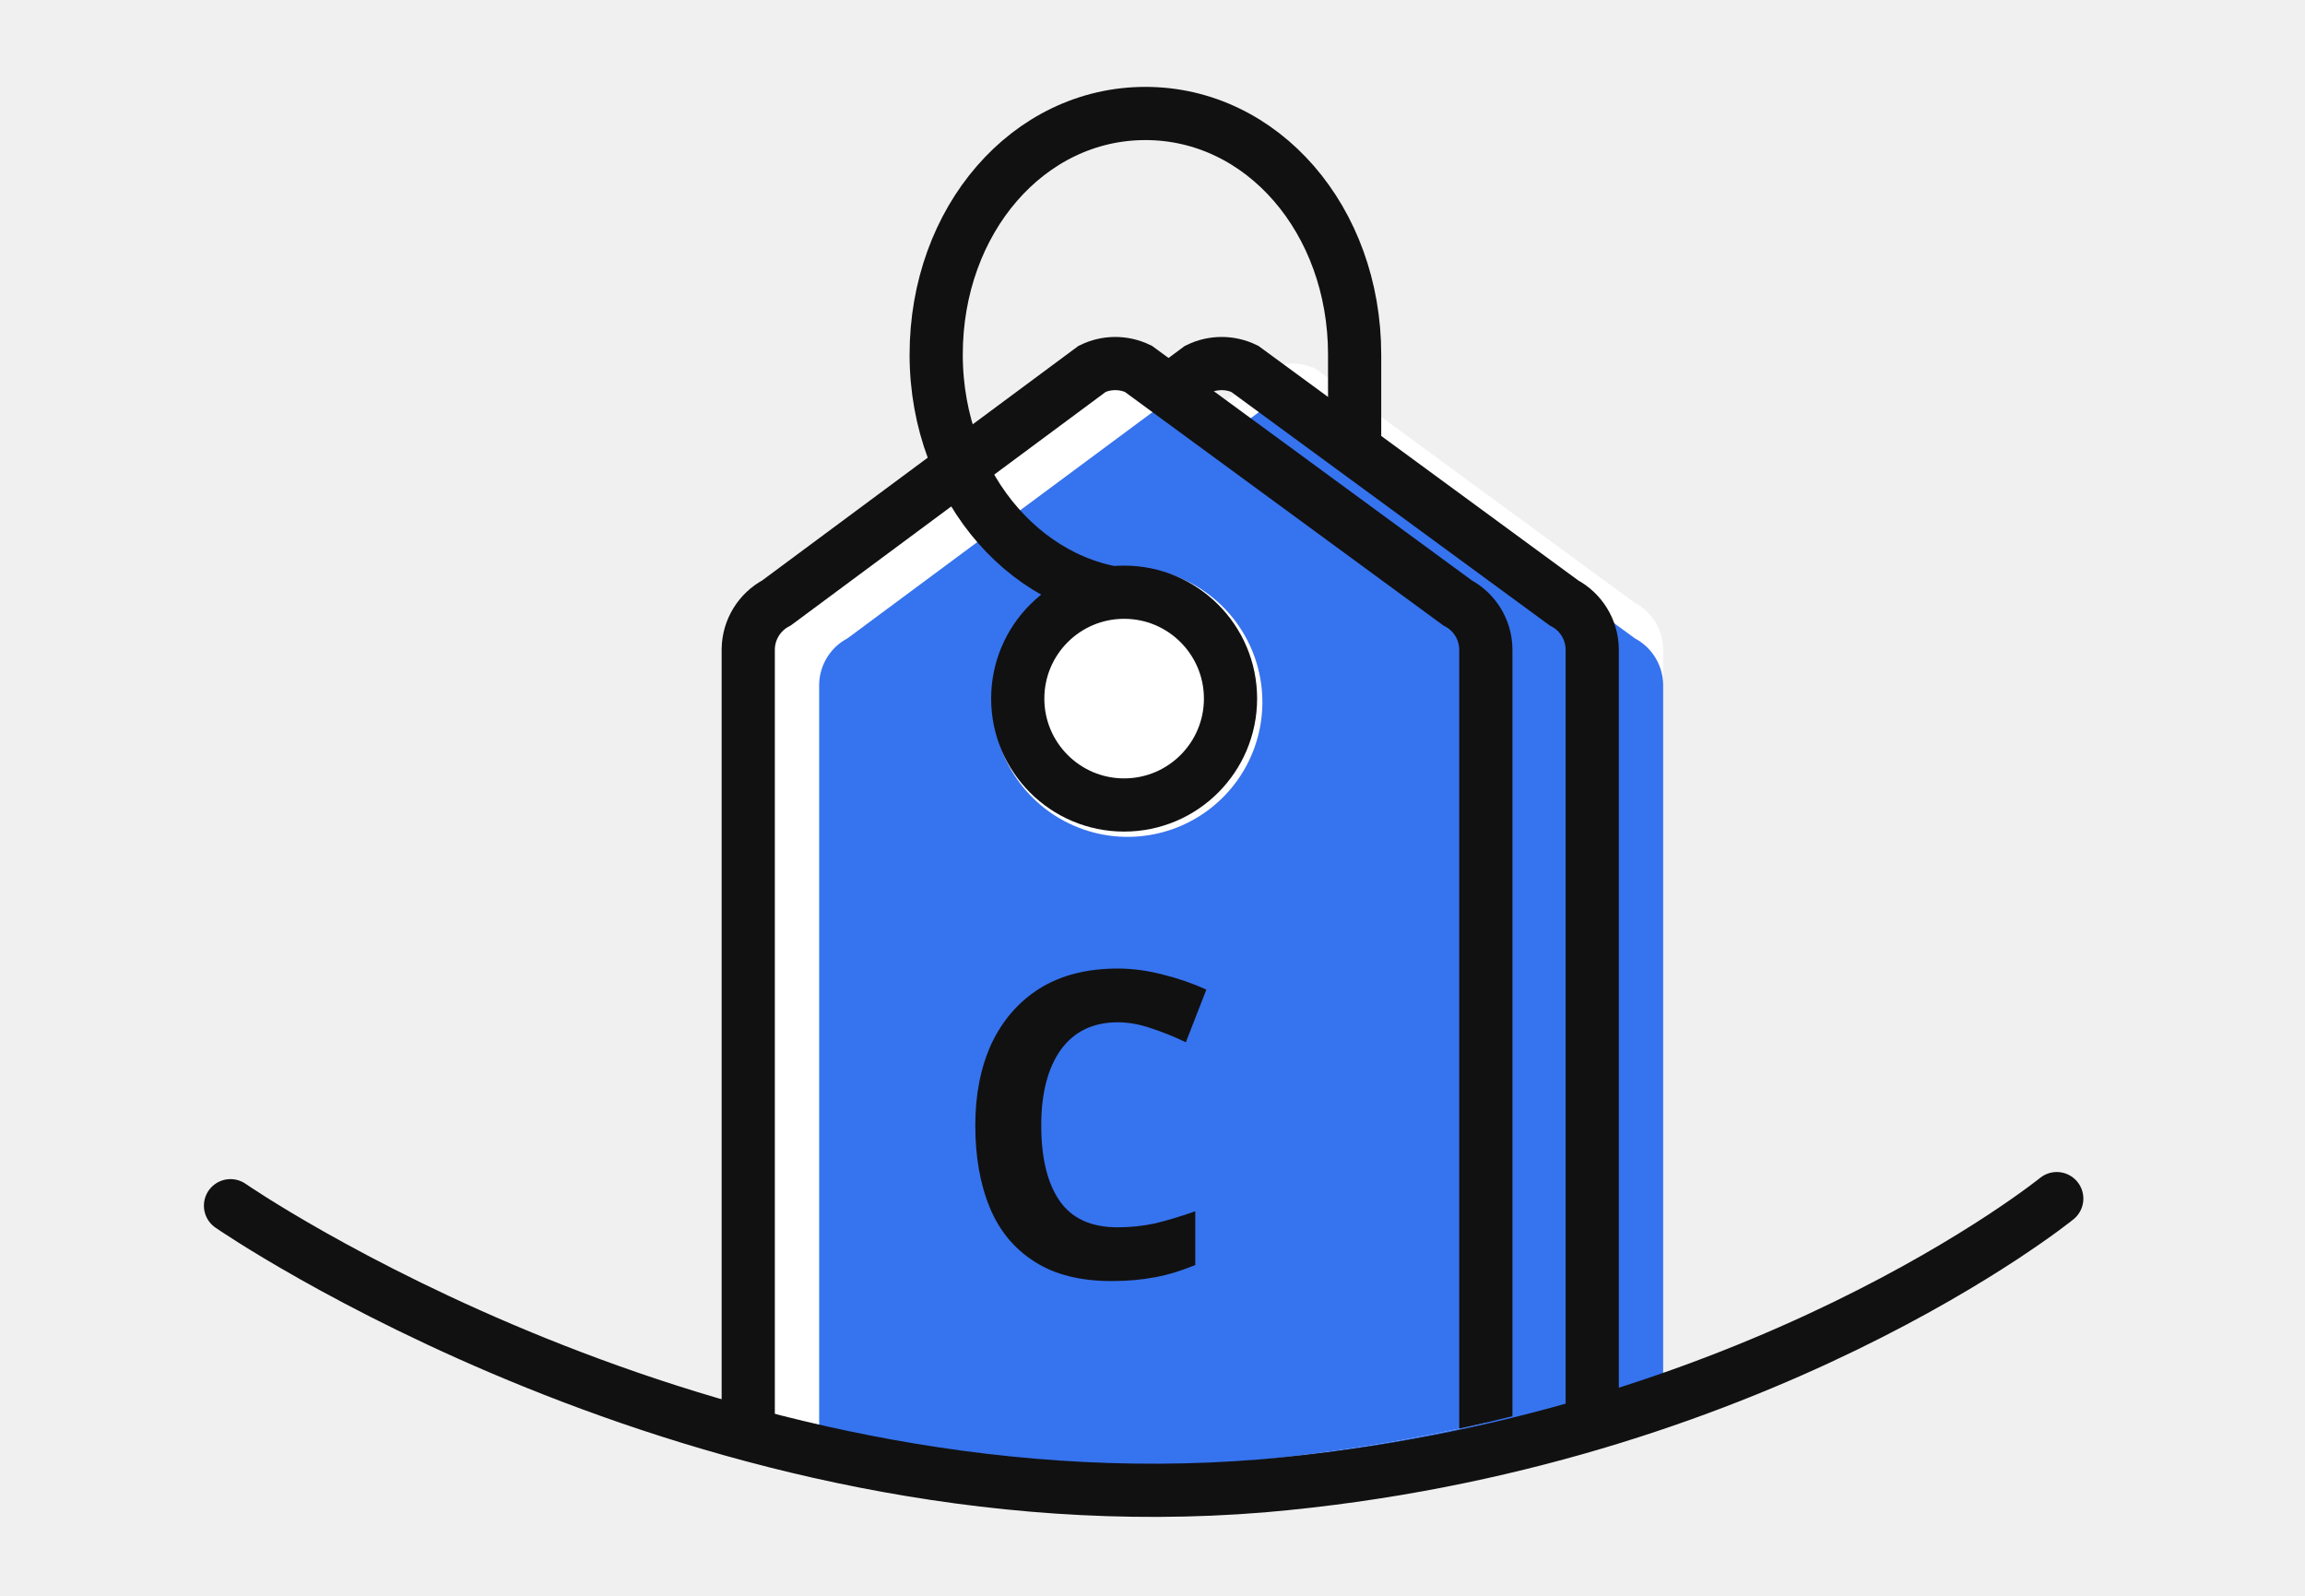
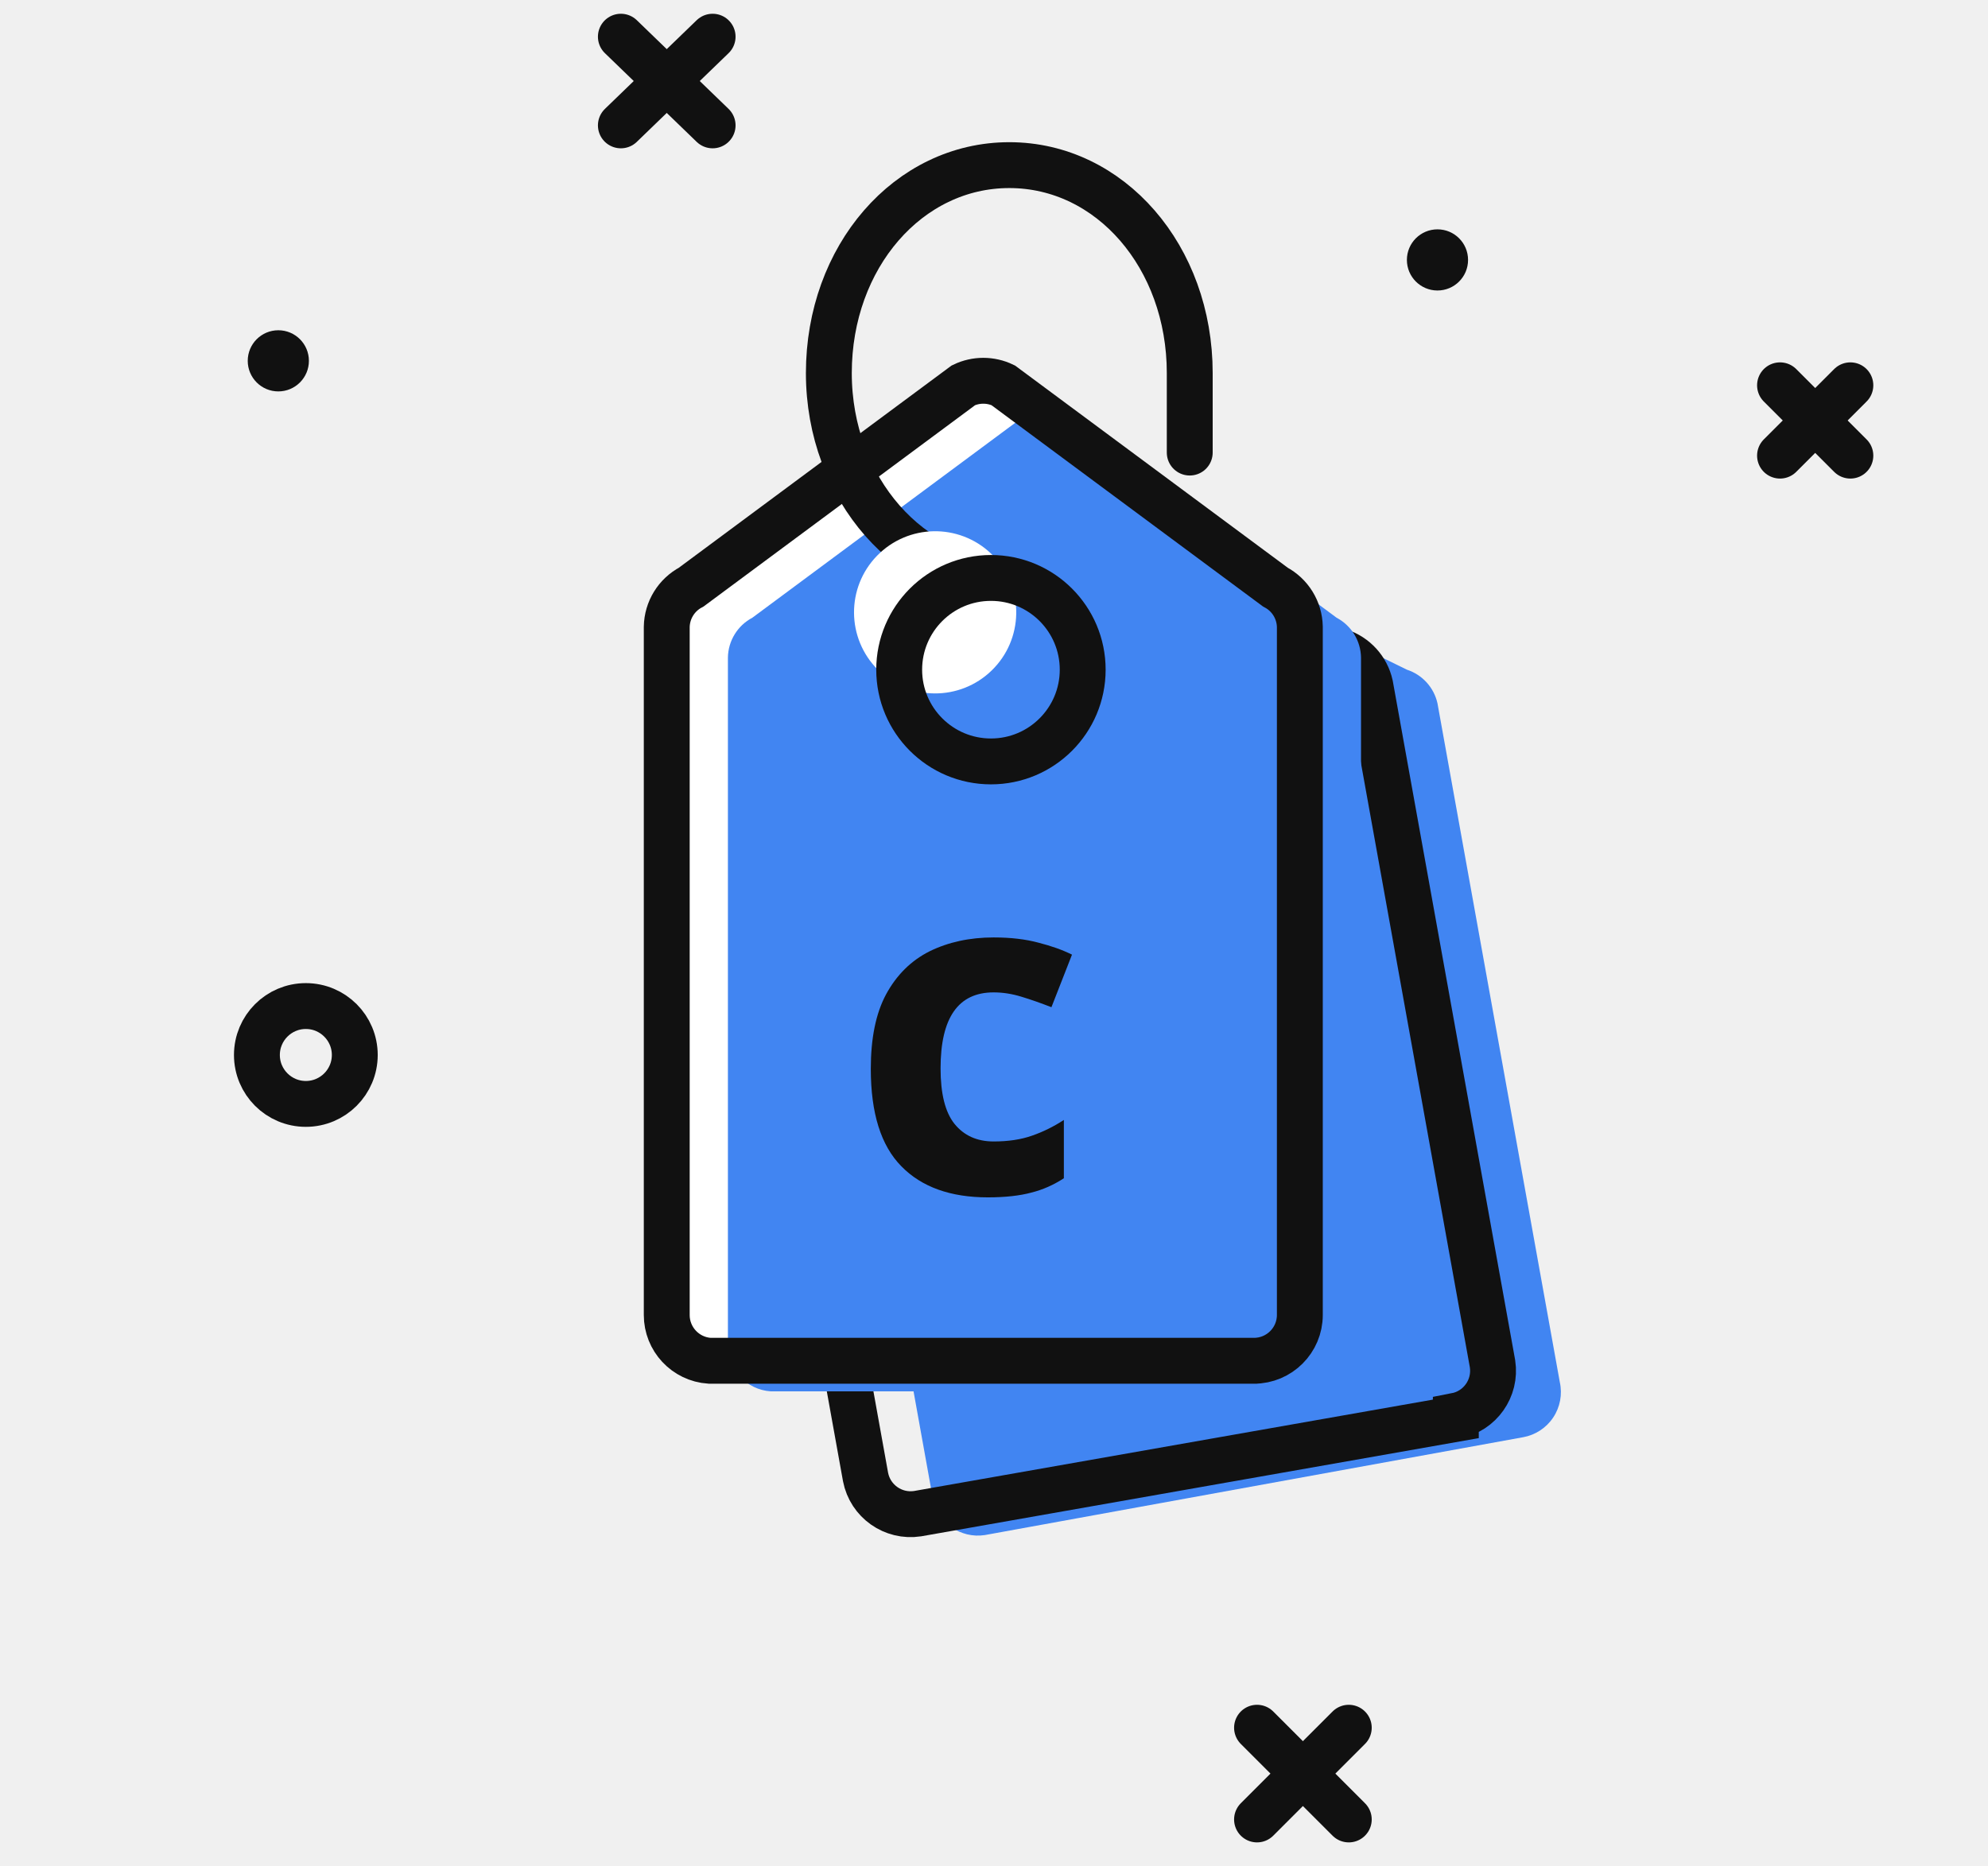
- <svg xmlns="http://www.w3.org/2000/svg" width="65" height="45" viewBox="0 0 65 45">
+ <svg xmlns="http://www.w3.org/2000/svg" width="65" height="61" viewBox="0 0 65 61">
  <defs>
    <clipPath id="clip-path">
-       <path id="패스_840782" data-name="패스 840782" d="M11,0V35.4s10.6,7.1,23.4,6a49.7,49.7,0,0,0,24.7-7V0Z" fill="none" />
-     </clipPath>
-     <clipPath id="clip-path-2">
-       <path id="패스_840788" data-name="패스 840788" d="M8,0V35.4s10.6,7.1,23.4,6a49.7,49.7,0,0,0,24.7-7V0Z" fill="none" />
-     </clipPath>
-     <clipPath id="clip-path-3">
-       <rect id="사각형_318503" data-name="사각형 318503" width="8.1" height="14.58" transform="translate(26.8 25.8)" fill="none" />
-     </clipPath>
-     <clipPath id="clip-path-5">
-       <rect id="사각형_318504" data-name="사각형 318504" width="65" height="45" fill="none" />
+       <rect id="사각형_335923" data-name="사각형 335923" width="65" height="61" fill="none" />
    </clipPath>
  </defs>
-   <g id="주유할인금액_65x45" transform="translate(32.5 22.5)">
-     <g id="그룹_422898" data-name="그룹 422898" transform="translate(-32.5 -22.5)">
-       <g id="그룹_422891" data-name="그룹 422891" clip-path="url(#clip-path)">
-         <path id="패스_840779" data-name="패스 840779" d="M45.4,42.4H27.6a1.5,1.5,0,0,1-1.5-1.5V18.3a1.5,1.5,0,0,1,.8-1.3l8.9-6.6a1.5,1.5,0,0,1,1.3,0l9,6.6a1.5,1.5,0,0,1,.8,1.3V40.9A1.5,1.5,0,0,1,45.4,42.4Z" fill="#fff" />
-         <path id="패스_840780" data-name="패스 840780" d="M45.4,43.4H27.6a1.5,1.5,0,0,1-1.5-1.5V19.3a1.5,1.5,0,0,1,.8-1.3l8.9-6.6a1.5,1.5,0,0,1,1.3,0l9,6.6a1.5,1.5,0,0,1,.8,1.3V41.9A1.5,1.5,0,0,1,45.4,43.4Z" fill="#3673ee" />
-         <path id="패스_840781" data-name="패스 840781" d="M43.4,42.4H25.6a1.5,1.5,0,0,1-1.5-1.5V18.3a1.5,1.5,0,0,1,.8-1.3l8.9-6.6a1.5,1.5,0,0,1,1.3,0l9,6.6a1.5,1.5,0,0,1,.8,1.3V40.9a1.5,1.5,0,0,1-1.5,1.5Z" fill="none" stroke="#111" stroke-miterlimit="10" stroke-width="1.5" />
+   <g id="icon_discount_oiling_65" transform="translate(32.5 30.5)">
+     <g id="그룹_448774" data-name="그룹 448774" transform="translate(-32.5 -30.5)">
+       <g id="그룹_448772" data-name="그룹 448772" clip-path="url(#clip-path)">
+         <path id="패스_858797" data-name="패스 858797" d="M49.8,47,32.2,50.2A1.5,1.5,0,0,1,30.5,49l-4-22.2a1.5,1.5,0,0,1,.6-1.4l7.6-8.1A1.5,1.5,0,0,1,36,17l10,4.9A1.5,1.5,0,0,1,47,23l4,22.2A1.5,1.5,0,0,1,49.8,47h0" fill="#4185f2" />
+         <path id="패스_858798" data-name="패스 858798" d="M47.6,46.4,30,49.5a1.5,1.5,0,0,1-1.7-1.2l-4-22.2a1.5,1.5,0,0,1,.6-1.4l7.6-8.1a1.5,1.5,0,0,1,1.3-.2l10,4.9a1.5,1.5,0,0,1,1,1.1l4,22.2a1.5,1.5,0,0,1-1.2,1.7Z" fill="none" stroke="#111" stroke-miterlimit="10" stroke-width="1.5" />
+         <path id="패스_858799" data-name="패스 858799" d="M41.1,44.5H23.2A1.5,1.5,0,0,1,21.8,43V20.5a1.5,1.5,0,0,1,.8-1.3l8.9-6.6a1.5,1.5,0,0,1,1.3,0l8.9,6.6a1.5,1.5,0,0,1,.8,1.3V43A1.5,1.5,0,0,1,41,44.5Z" fill="#fff" />
+         <path id="패스_858800" data-name="패스 858800" d="M43.1,45.5H25.2A1.5,1.5,0,0,1,23.8,44V21.5a1.5,1.5,0,0,1,.8-1.3l8.9-6.6a1.5,1.5,0,0,1,1.3,0l8.9,6.6a1.5,1.5,0,0,1,.8,1.3V44A1.5,1.5,0,0,1,43,45.5Z" fill="#4185f2" />
+         <path id="패스_858801" data-name="패스 858801" d="M41.1,44.5H23.2A1.5,1.5,0,0,1,21.8,43V20.5a1.5,1.5,0,0,1,.8-1.3l8.9-6.6a1.5,1.5,0,0,1,1.3,0l8.9,6.6a1.5,1.5,0,0,1,.8,1.3V43A1.5,1.5,0,0,1,41,44.5Z" fill="none" stroke="#111" stroke-miterlimit="10" stroke-width="1.5" />
+         <path id="패스_858802" data-name="패스 858802" d="M33,19c-3.2,0-5.9-3-5.9-6.8S29.7,5.4,33,5.4s5.9,3,5.9,6.8v2.6" fill="none" stroke="#111" stroke-linecap="round" stroke-miterlimit="10" stroke-width="1.5" />
+         <path id="패스_858803" data-name="패스 858803" d="M32.4,18.1a2.652,2.652,0,1,0,.1.1" fill="#fff" />
+         <circle id="타원_10734" data-name="타원 10734" cx="3" cy="3" r="3" transform="translate(29.4 18.9)" fill="none" stroke="#111" stroke-width="1.5" />
      </g>
-       <g id="그룹_422896" data-name="그룹 422896" clip-path="url(#clip-path-2)">
-         <path id="패스_840783" data-name="패스 840783" d="M40.4,42.4H22.6a1.5,1.5,0,0,1-1.5-1.5V18.3a1.5,1.5,0,0,1,.8-1.3l8.9-6.6a1.5,1.5,0,0,1,1.3,0l9,6.6a1.5,1.5,0,0,1,.8,1.3V40.9a1.5,1.5,0,0,1-1.5,1.5Z" fill="#fff" />
-         <path id="패스_840784" data-name="패스 840784" d="M42.4,43.4H24.6a1.5,1.5,0,0,1-1.5-1.5V19.3a1.5,1.5,0,0,1,.8-1.3l8.9-6.6a1.5,1.5,0,0,1,1.3,0l9,6.6a1.5,1.5,0,0,1,.8,1.3V41.9A1.5,1.5,0,0,1,42.4,43.4Z" fill="#3673ee" />
-         <path id="패스_840785" data-name="패스 840785" d="M40.4,42.4H22.6a1.5,1.5,0,0,1-1.5-1.5V18.3a1.5,1.5,0,0,1,.8-1.3l8.9-6.6a1.5,1.5,0,0,1,1.3,0l9,6.6a1.5,1.5,0,0,1,.8,1.3V40.9a1.5,1.5,0,0,1-1.5,1.5Z" fill="none" stroke="#111" stroke-miterlimit="10" stroke-width="1.5" />
-         <g id="그룹_422895" data-name="그룹 422895" style="isolation: isolate">
-           <g id="그룹_422894" data-name="그룹 422894" clip-path="url(#clip-path-3)">
-             <g id="그룹_422893" data-name="그룹 422893" style="isolation: isolate">
-               <g id="그룹_422892" data-name="그룹 422892" clip-path="url(#clip-path-3)">
-                 <text id="C" transform="translate(26.8 36)" fill="#111" font-size="12" font-family="Jost-Bold, 'Jost*'" font-weight="700">
-                   <tspan x="0" y="0">C</tspan>
-                 </text>
-               </g>
-             </g>
-           </g>
-         </g>
-         <path id="패스_840786" data-name="패스 840786" d="M32.3,16.8c-3.2,0-5.9-3-5.9-6.8S29,3.2,32.3,3.2s5.9,3,5.9,6.8v2.6" fill="none" stroke="#111" stroke-linecap="round" stroke-miterlimit="10" stroke-width="1.5" />
-         <path id="패스_840787" data-name="패스 840787" d="M31.7,16A3.8,3.8,0,1,1,28,19.7,3.8,3.8,0,0,1,31.7,16" fill="#fff" />
-         <circle id="타원_10144" data-name="타원 10144" cx="3" cy="3" r="3" transform="translate(28.7 16.7)" fill="none" stroke="#111" stroke-width="1.5" />
-       </g>
-       <g id="그룹_422897" data-name="그룹 422897" clip-path="url(#clip-path-5)">
-         <path id="패스_840789" data-name="패스 840789" d="M58,33.8s-8.5,6.9-22.4,8.1C19.8,43.2,6.5,34,6.5,34" fill="none" stroke="#111" stroke-linecap="round" stroke-width="1.5" />
+       <text id="c" transform="translate(27.8 39)" fill="#111" font-size="15" font-family="MoebiusKorea-Bold, Moebius Korea" font-weight="700">
+         <tspan x="0" y="0">c</tspan>
+       </text>
+       <g id="그룹_448773" data-name="그룹 448773" clip-path="url(#clip-path)">
+         <line id="선_131004" data-name="선 131004" x1="3" y1="3" transform="translate(41.1 56.5)" fill="none" stroke="#111" stroke-linecap="round" stroke-linejoin="round" stroke-width="1.5" />
+         <line id="선_131005" data-name="선 131005" y1="3" x2="3" transform="translate(41.1 56.5)" fill="none" stroke="#111" stroke-linecap="round" stroke-linejoin="round" stroke-width="1.5" />
+         <path id="패스_858804" data-name="패스 858804" d="M10,32.9a1.6,1.6,0,1,1-1.6,1.6A1.6,1.6,0,0,1,10,32.9Z" fill="none" stroke="#111" stroke-miterlimit="10" stroke-width="1.5" />
+         <line id="선_131006" data-name="선 131006" x1="3" y1="2.9" transform="translate(20.3 1.2)" fill="none" stroke="#111" stroke-linecap="round" stroke-linejoin="round" stroke-width="1.5" />
+         <line id="선_131007" data-name="선 131007" y1="2.9" x2="3" transform="translate(20.3 1.2)" fill="none" stroke="#111" stroke-linecap="round" stroke-linejoin="round" stroke-width="1.5" />
+         <line id="선_131008" data-name="선 131008" x1="2.3" y1="2.3" transform="translate(58.2 12.6)" fill="none" stroke="#111" stroke-linecap="round" stroke-linejoin="round" stroke-width="1.5" />
+         <line id="선_131009" data-name="선 131009" y1="2.3" x2="2.3" transform="translate(58.2 12.6)" fill="none" stroke="#111" stroke-linecap="round" stroke-linejoin="round" stroke-width="1.5" />
+         <path id="패스_858805" data-name="패스 858805" d="M9.1,10.8a1,1,0,1,1-1,1,1,1,0,0,1,1-1" fill="#111" />
+         <path id="패스_858806" data-name="패스 858806" d="M47,7.5a1,1,0,1,1-1,1,1,1,0,0,1,1-1" fill="#111" />
      </g>
    </g>
  </g>
</svg>
